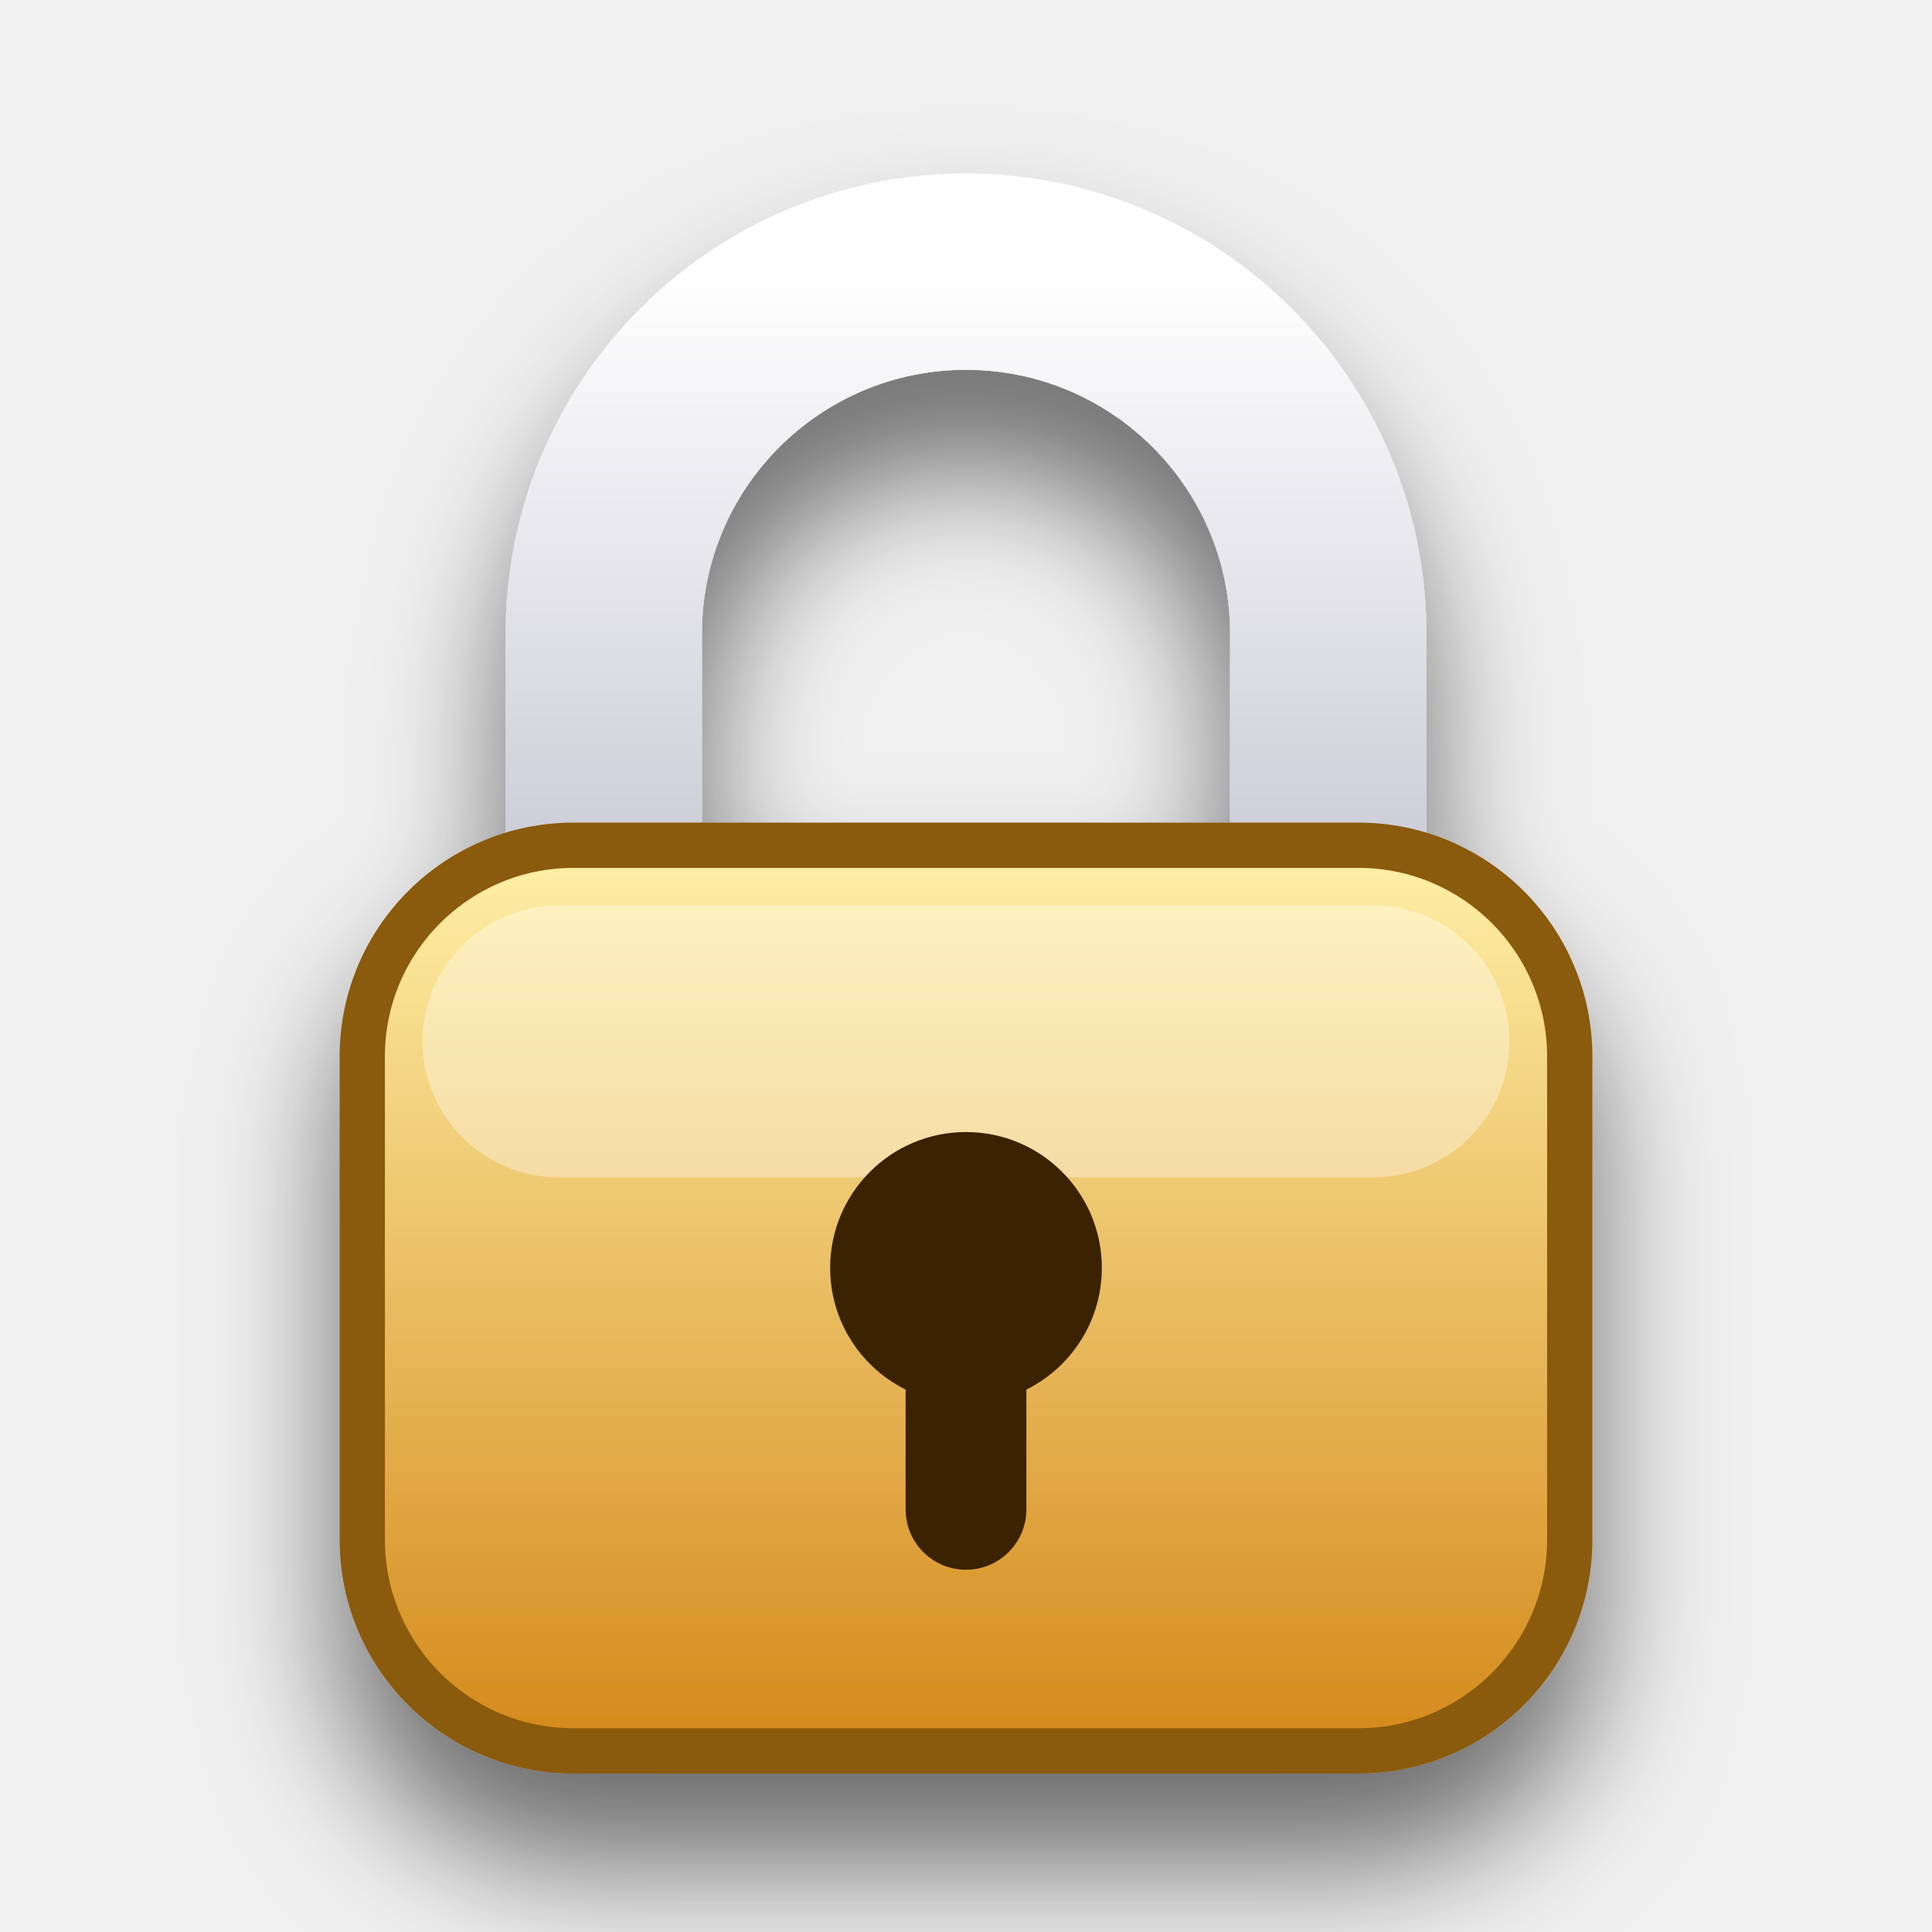
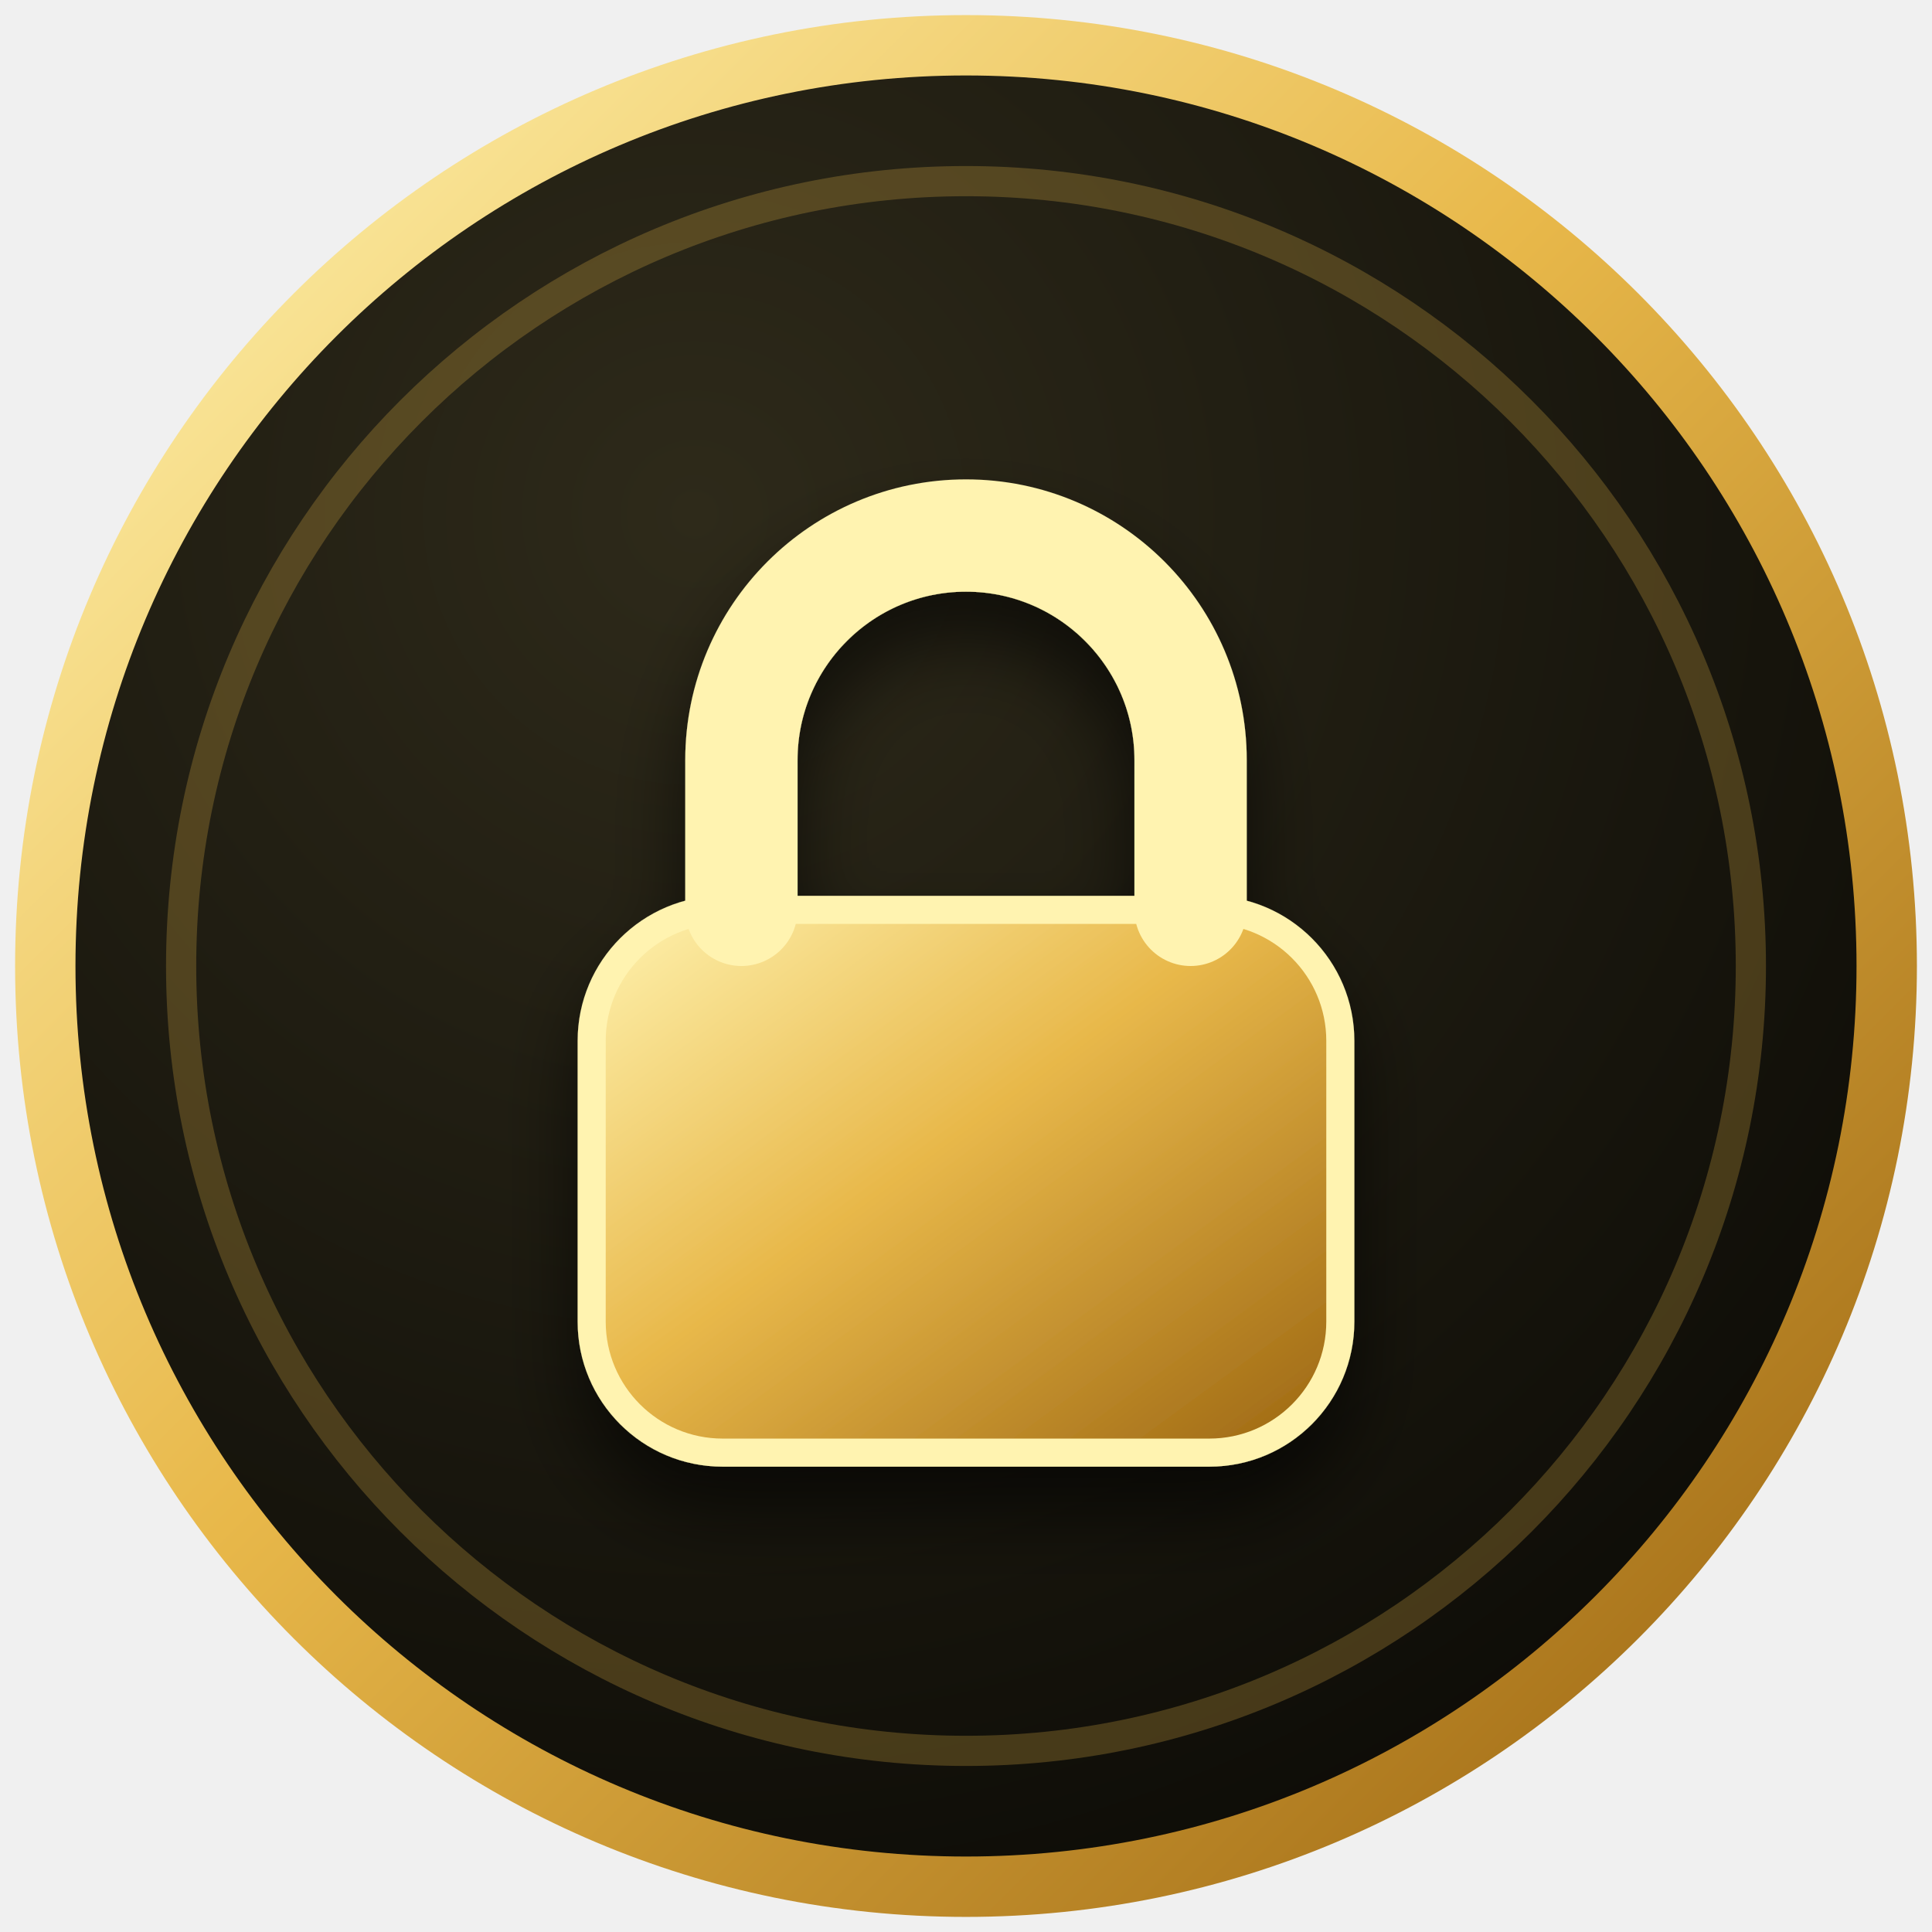
<svg xmlns="http://www.w3.org/2000/svg" viewBox="0 0 64 64">
  <defs>
-     <linearGradient id="g" x1="0" y1="0" x2="0" y2="1">
-       <stop offset="0" stop-color="#fff0a8" />
-       <stop offset="1" stop-color="#d4891a" />
+     <linearGradient id="g" x1="0" y1="0" x2="1" y2="1">
+       <stop offset="0" stop-color="#fff3b0" />
+       <stop offset=".45" stop-color="#e8b84a" />
+       <stop offset="1" stop-color="#9a6410" />
    </linearGradient>
-     <linearGradient id="h" x1="0" y1="0" x2="0" y2="1">
-       <stop offset="0" stop-color="#fff" />
-       <stop offset="1" stop-color="#c8c8d4" />
-     </linearGradient>
-     <filter id="s" x="-20%" y="-20%" width="140%" height="150%">
-       <feDropShadow dx="0" dy="3" stdDeviation="2.2" flood-color="#000" flood-opacity=".55" />
+     <radialGradient id="c" cx=".35" cy=".25" r=".9">
+       <stop offset="0" stop-color="#2e2a1a" />
+       <stop offset="1" stop-color="#0a0905" />
+     </radialGradient>
+     <filter id="s" x="-30%" y="-30%" width="160%" height="170%">
+       <feDropShadow dx="0" dy="2.5" stdDeviation="2" flood-color="#000" flood-opacity=".6" />
    </filter>
  </defs>
-   <g filter="url(#s)">
-     <path d="M20 30V21a12 12 0 0 1 24 0v9" fill="none" stroke="url(#h)" stroke-width="6.5" stroke-linecap="round" />
-     <rect x="12" y="28" width="40" height="30" rx="7" fill="url(#g)" stroke="#8a5a0a" stroke-width="1.5" />
-     <rect x="14" y="30" width="36" height="9" rx="4.5" fill="#fff" opacity=".35" />
-     <circle cx="32" cy="42" r="4.5" fill="#3a2406" />
-     <rect x="30" y="43" width="4" height="9" rx="2" fill="#3a2406" />
+   <circle cx="32" cy="32" r="30.5" fill="url(#c)" stroke="url(#g)" stroke-width="2" />
+   <circle cx="32" cy="32" r="26" fill="none" stroke="#e8b84a" stroke-opacity=".25" />
+   <g transform="translate(32 32) scale(.62) translate(-32 -32)" filter="url(#s)">
+     <g fill="url(#g)" stroke="#fff3b0" stroke-width="1.5">
+       <rect x="12" y="29" width="40" height="29" rx="7" />
+       <path d="M20 29V21a12 12 0 0 1 24 0v8" fill="none" stroke-width="6" stroke-linecap="round" />
+     </g>
+     <g fill="url(#g)" stroke="url(#g)" stroke-width="5" />
  </g>
</svg>
